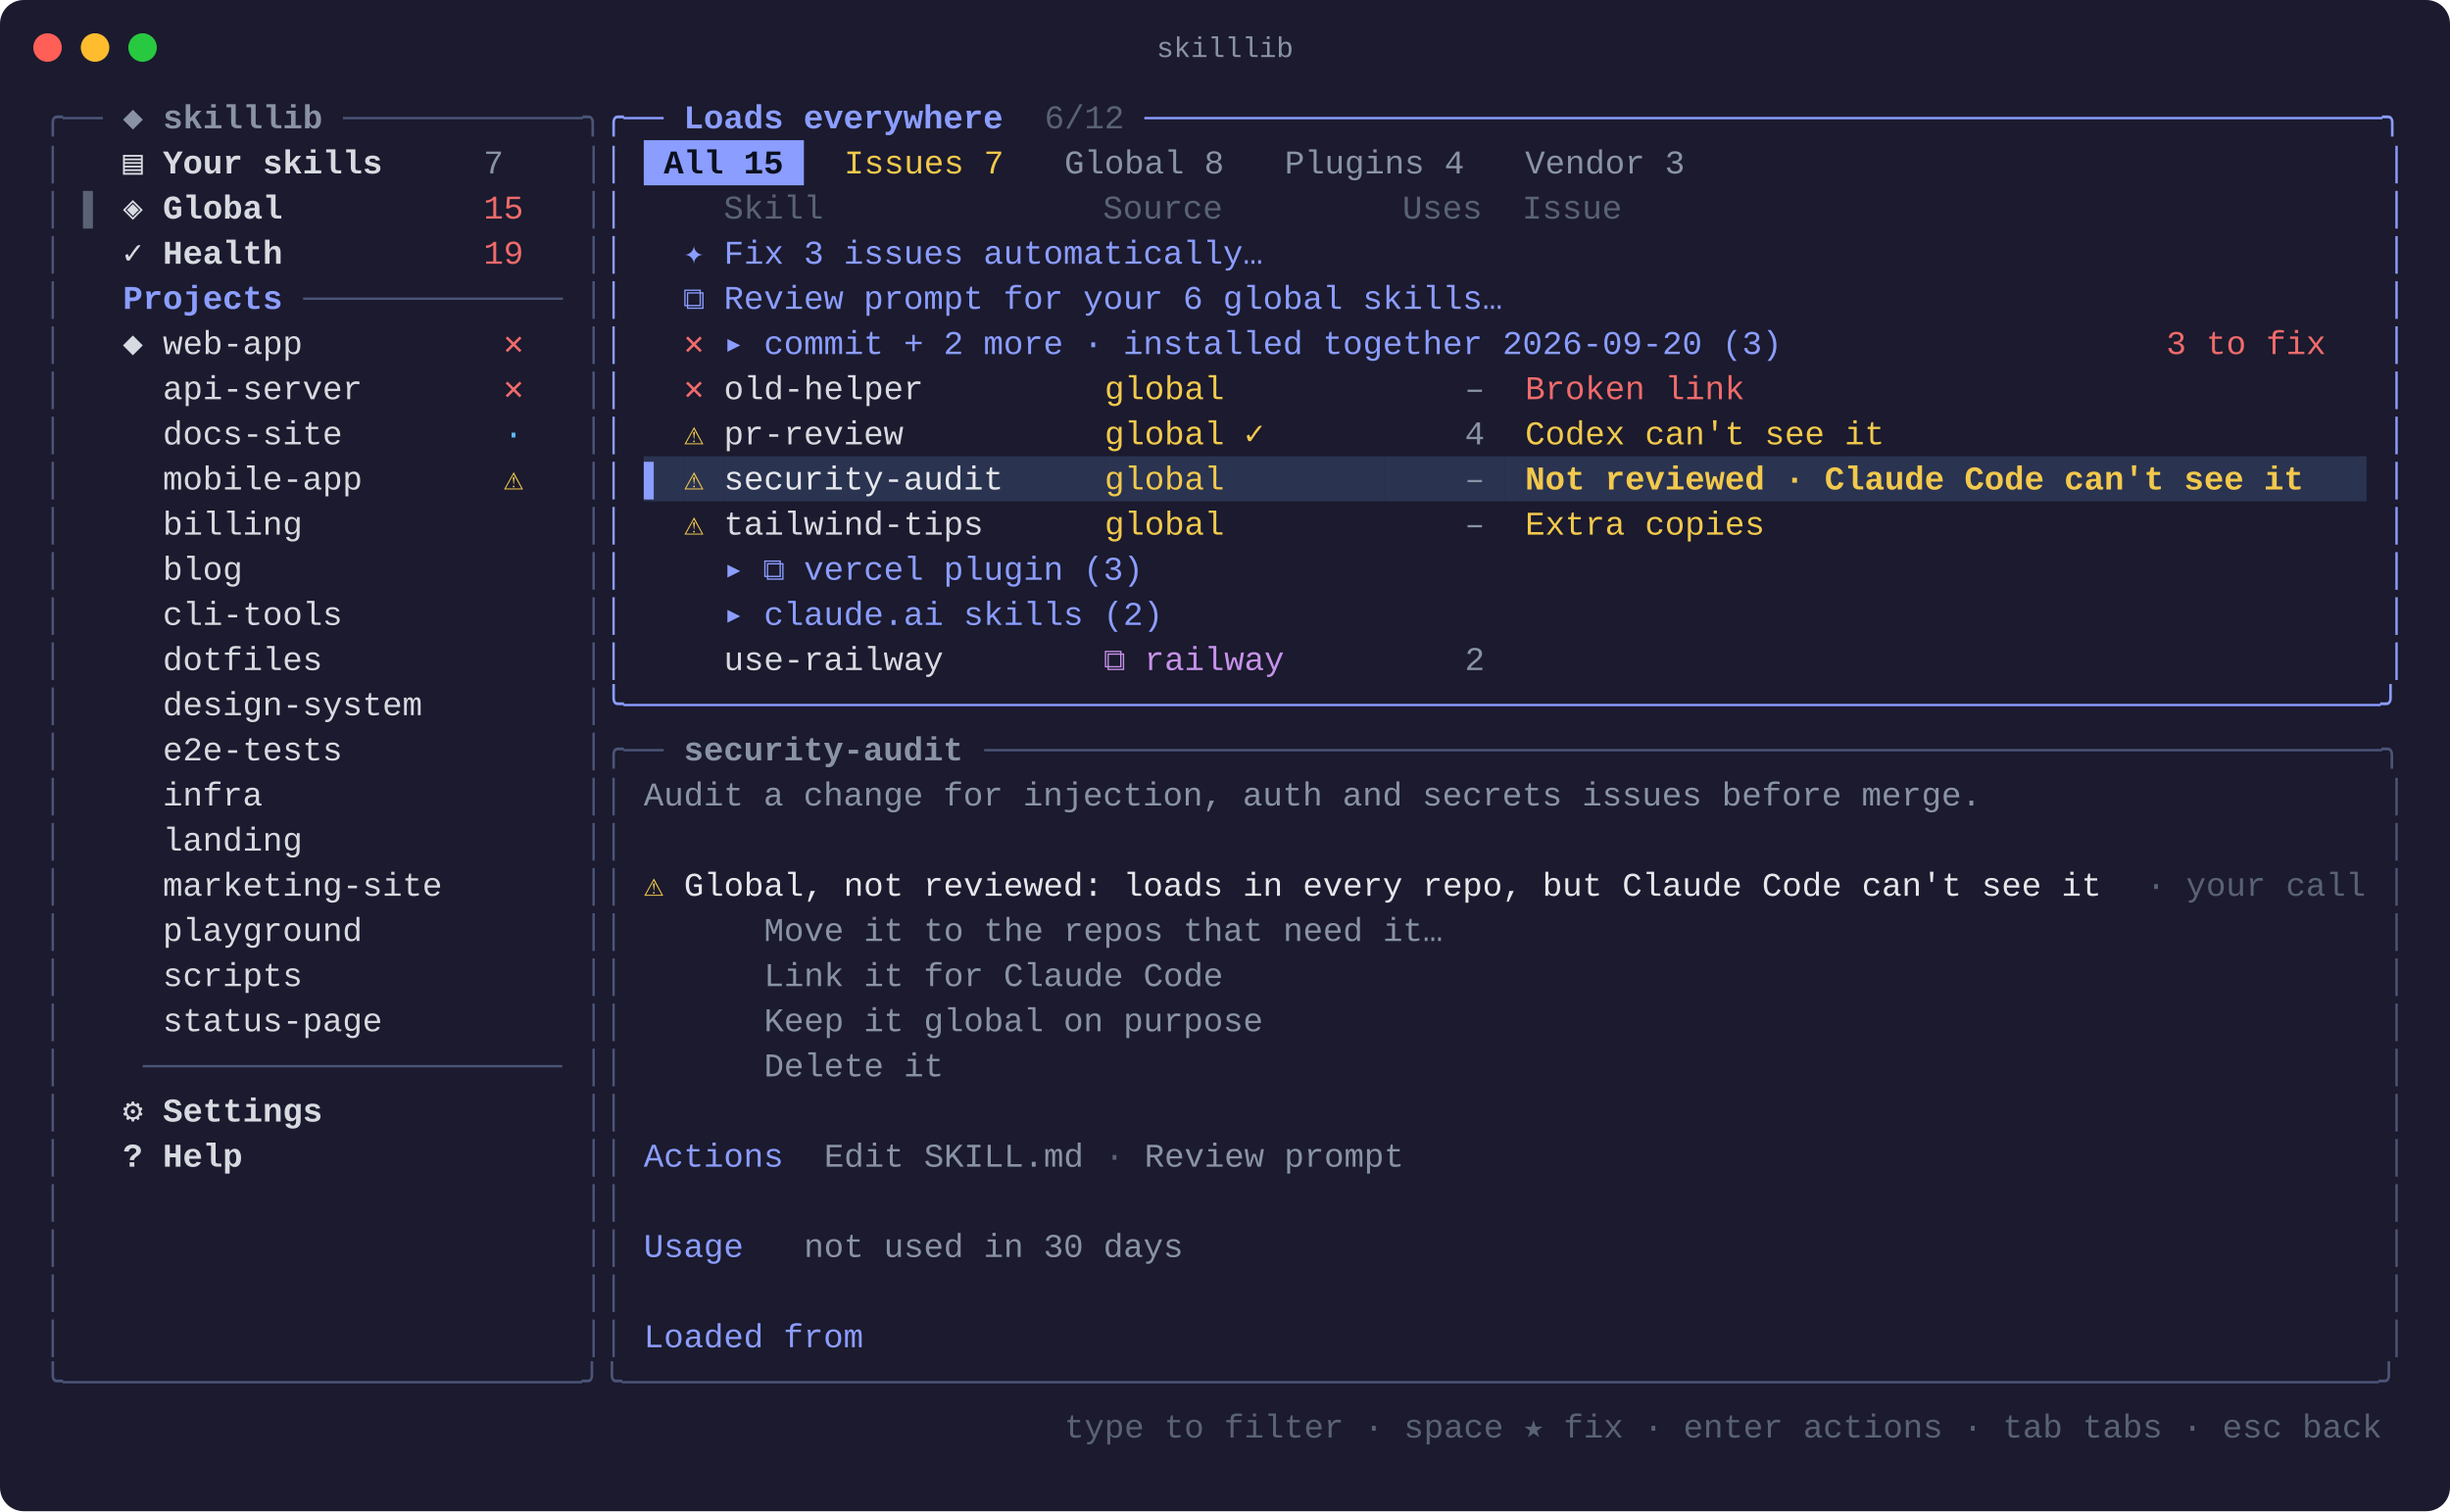
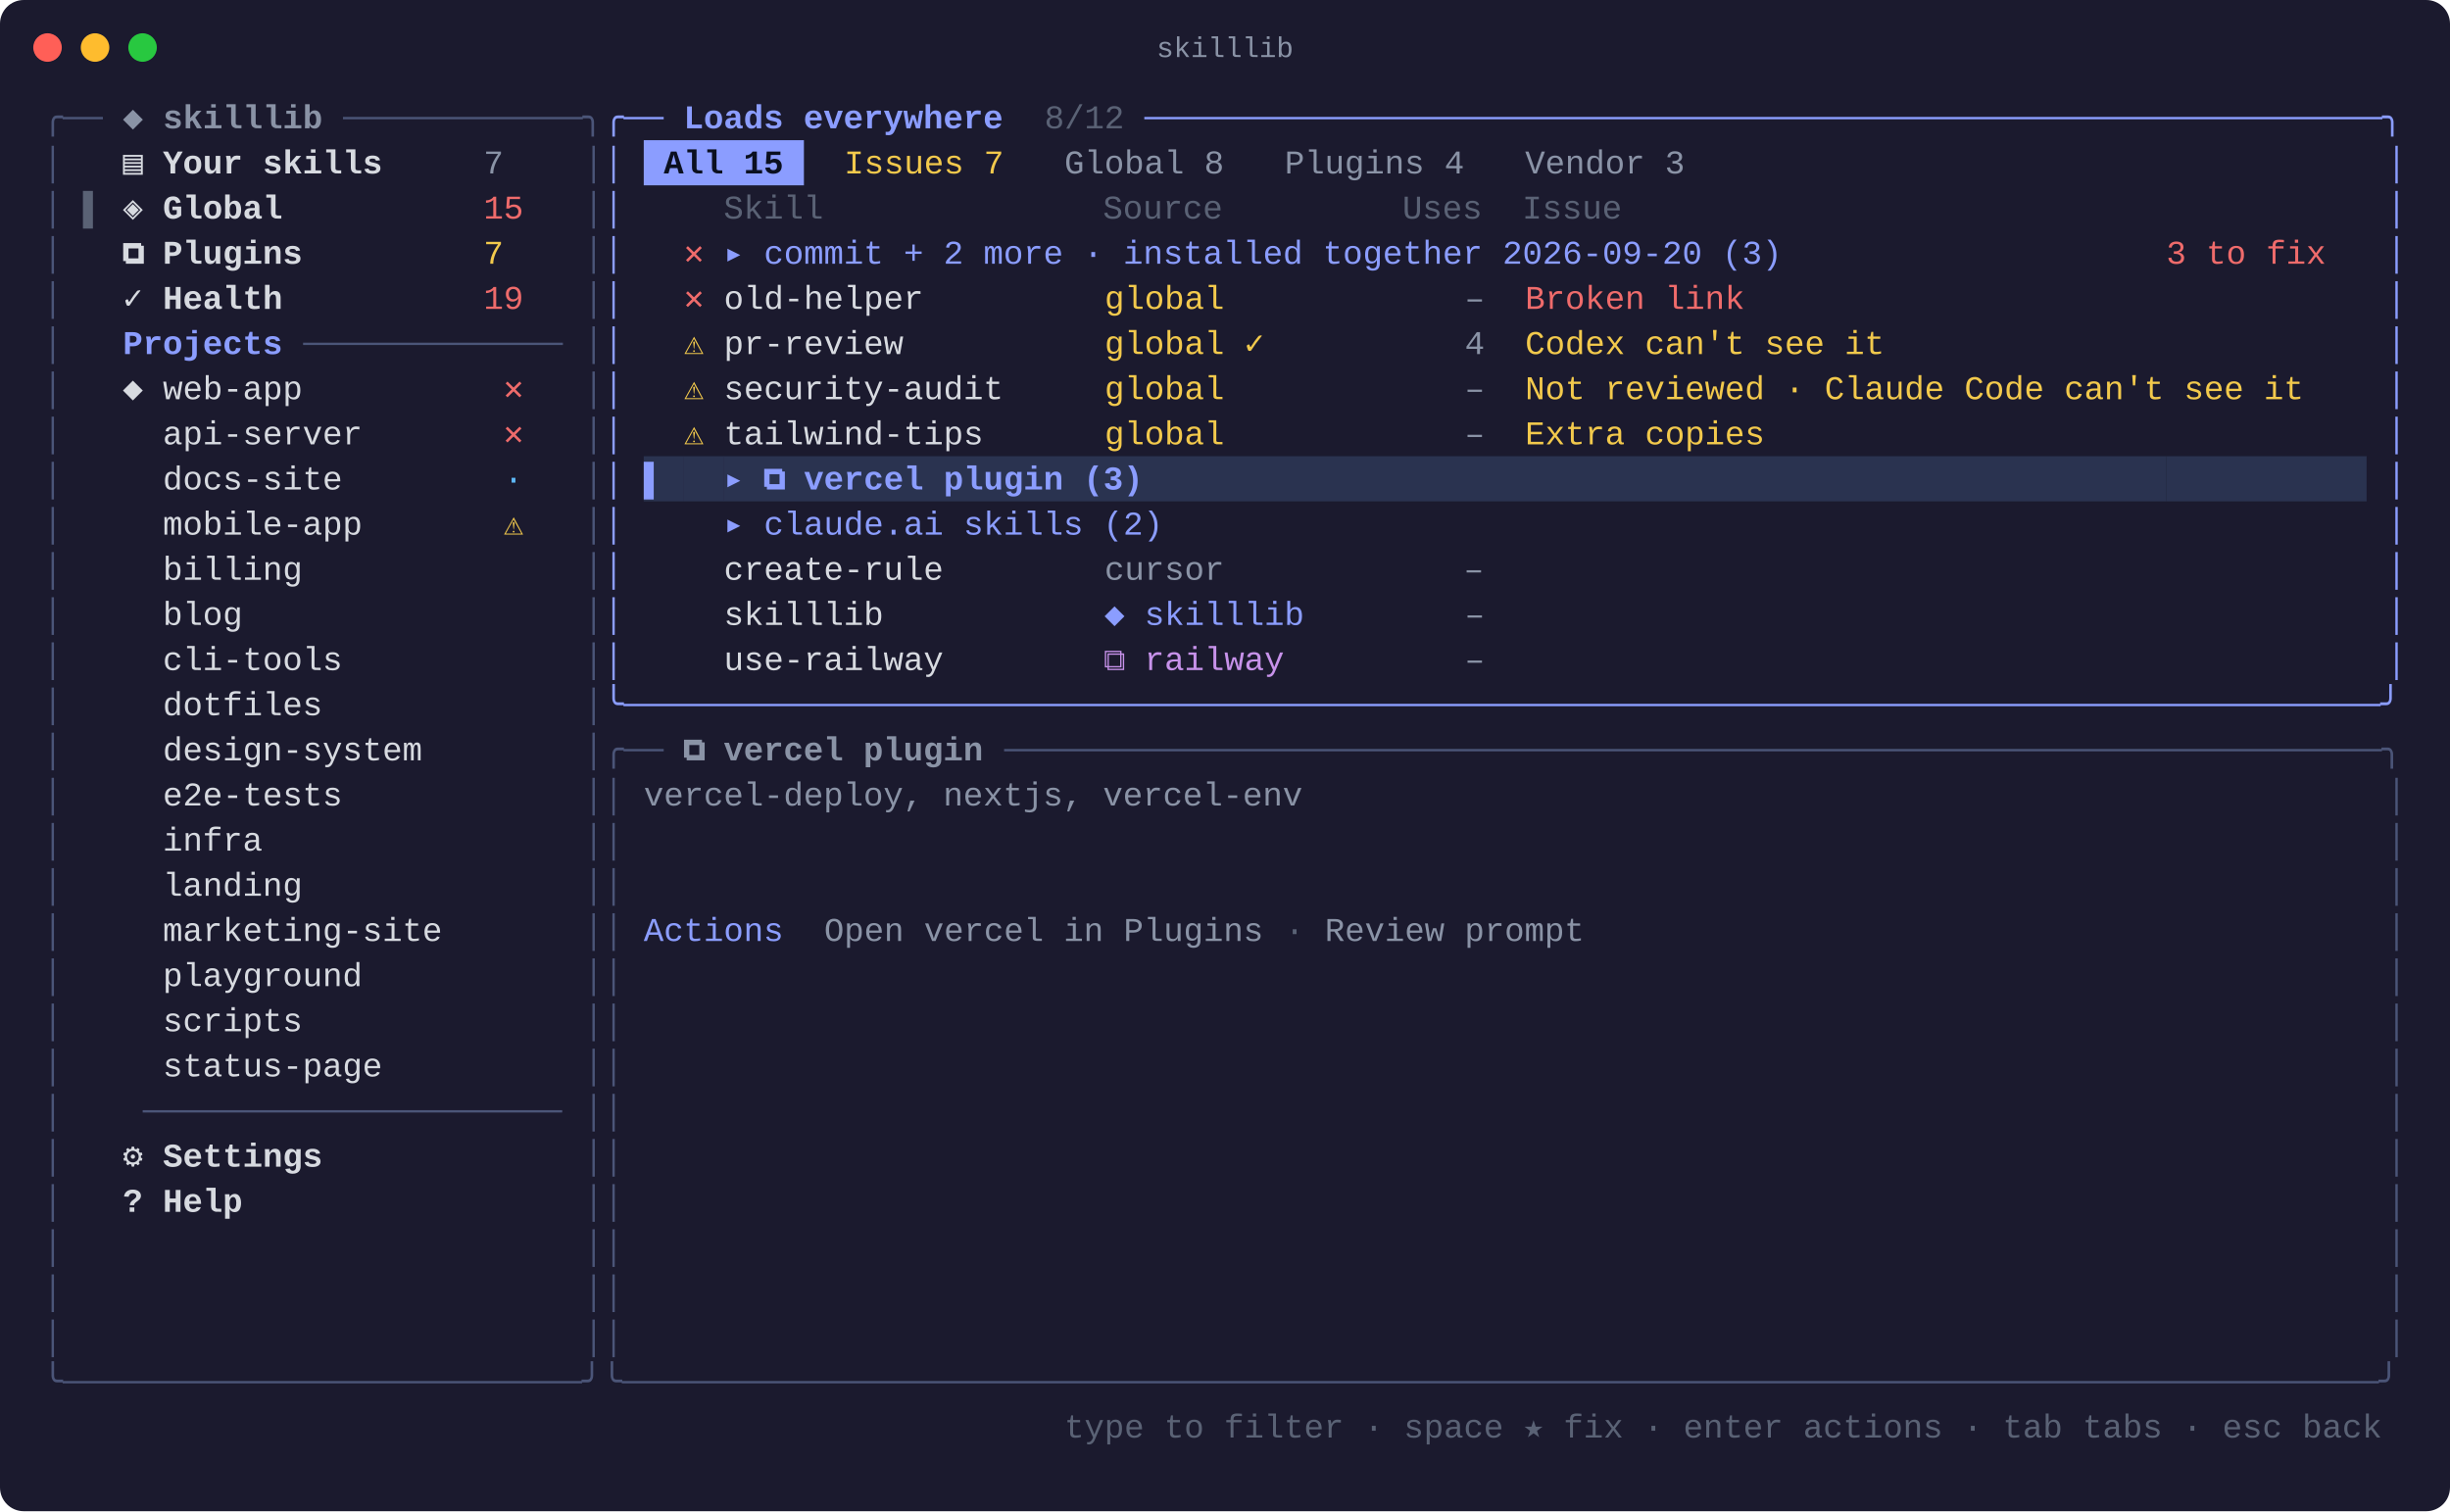
<svg xmlns="http://www.w3.org/2000/svg" width="1031" height="636" viewBox="0 0 1031 636" font-family="SFMono-Regular, Menlo, Consolas, 'Liberation Mono', monospace" font-size="14">
  <rect width="1031" height="636" rx="10" fill="#1b1a2e" />
  <circle cx="20" cy="20" r="6" fill="#ff5f57" />
  <circle cx="40" cy="20" r="6" fill="#febc2e" />
  <circle cx="60" cy="20" r="6" fill="#28c840" />
  <text x="515.5" y="24" fill="#8a93a6" font-size="12" text-anchor="middle">skilllib</text>
  <text x="18.0" y="54.0" fill="#4b5578" xml:space="preserve" textLength="25.3" lengthAdjust="spacingAndGlyphs">╭──</text>
  <text x="43.3" y="54.0" fill="#8a93a6" font-weight="bold" xml:space="preserve" textLength="101.2" lengthAdjust="spacingAndGlyphs"> ◆ skilllib </text>
  <text x="144.4" y="54.0" fill="#4b5578" xml:space="preserve" textLength="109.6" lengthAdjust="spacingAndGlyphs">────────────╮</text>
  <text x="254.0" y="54.0" fill="#8b9dff" xml:space="preserve" textLength="25.3" lengthAdjust="spacingAndGlyphs">╭──</text>
  <text x="279.3" y="54.0" fill="#8b9dff" font-weight="bold" xml:space="preserve" textLength="151.7" lengthAdjust="spacingAndGlyphs"> Loads everywhere </text>
-   <text x="431.1" y="54.0" fill="#5a6275" xml:space="preserve" textLength="50.6" lengthAdjust="spacingAndGlyphs"> 6/12 </text>
+   <text x="431.1" y="54.0" fill="#5a6275" xml:space="preserve" textLength="50.6" lengthAdjust="spacingAndGlyphs"> 8/12 </text>
  <text x="481.6" y="54.0" fill="#8b9dff" xml:space="preserve" textLength="531.1" lengthAdjust="spacingAndGlyphs">──────────────────────────────────────────────────────────────╮</text>
  <text x="18.0" y="73.0" fill="#4b5578" xml:space="preserve" textLength="8.4" lengthAdjust="spacingAndGlyphs">│</text>
  <text x="51.7" y="73.0" fill="#d7dae0" font-weight="bold" xml:space="preserve" textLength="151.7" lengthAdjust="spacingAndGlyphs">▤ Your skills     </text>
  <text x="203.5" y="73.0" fill="#8a93a6" xml:space="preserve" textLength="33.7" lengthAdjust="spacingAndGlyphs">7   </text>
  <text x="245.6" y="73.0" fill="#4b5578" xml:space="preserve" textLength="8.4" lengthAdjust="spacingAndGlyphs">│</text>
  <text x="254.0" y="73.0" fill="#8b9dff" xml:space="preserve" textLength="8.4" lengthAdjust="spacingAndGlyphs">│</text>
  <rect x="270.9" y="59.0" width="67.4" height="19" fill="#8b9dff" />
  <text x="270.9" y="73.0" fill="#0b1020" font-weight="bold" xml:space="preserve" textLength="67.4" lengthAdjust="spacingAndGlyphs"> All 15 </text>
  <text x="346.8" y="73.0" fill="#f2c94c" xml:space="preserve" textLength="84.3" lengthAdjust="spacingAndGlyphs"> Issues 7 </text>
  <text x="439.5" y="73.0" fill="#8a93a6" xml:space="preserve" textLength="84.3" lengthAdjust="spacingAndGlyphs"> Global 8 </text>
  <text x="532.2" y="73.0" fill="#8a93a6" xml:space="preserve" textLength="92.7" lengthAdjust="spacingAndGlyphs"> Plugins 4 </text>
  <text x="633.4" y="73.0" fill="#8a93a6" xml:space="preserve" textLength="84.3" lengthAdjust="spacingAndGlyphs"> Vendor 3 </text>
  <text x="1004.3" y="73.0" fill="#8b9dff" xml:space="preserve" textLength="8.4" lengthAdjust="spacingAndGlyphs">│</text>
  <text x="18.0" y="92.0" fill="#4b5578" xml:space="preserve" textLength="8.4" lengthAdjust="spacingAndGlyphs">│</text>
  <text x="34.9" y="92.0" fill="#5a6275" xml:space="preserve" textLength="16.9" lengthAdjust="spacingAndGlyphs">▌ </text>
  <text x="51.7" y="92.0" fill="#d7dae0" font-weight="bold" xml:space="preserve" textLength="151.7" lengthAdjust="spacingAndGlyphs">◈ Global          </text>
  <text x="203.5" y="92.0" fill="#ef6b6b" xml:space="preserve" textLength="33.7" lengthAdjust="spacingAndGlyphs">15  </text>
  <text x="245.6" y="92.0" fill="#4b5578" xml:space="preserve" textLength="8.4" lengthAdjust="spacingAndGlyphs">│</text>
  <text x="254.0" y="92.0" fill="#8b9dff" xml:space="preserve" textLength="8.4" lengthAdjust="spacingAndGlyphs">│</text>
  <text x="270.9" y="92.0" fill="#5a6275" xml:space="preserve" textLength="725.0" lengthAdjust="spacingAndGlyphs">    Skill              Source         Uses  Issue                                     </text>
  <text x="1004.3" y="92.0" fill="#8b9dff" xml:space="preserve" textLength="8.4" lengthAdjust="spacingAndGlyphs">│</text>
  <text x="18.0" y="111.0" fill="#4b5578" xml:space="preserve" textLength="8.4" lengthAdjust="spacingAndGlyphs">│</text>
-   <text x="51.7" y="111.0" fill="#d7dae0" font-weight="bold" xml:space="preserve" textLength="151.7" lengthAdjust="spacingAndGlyphs">✓ Health          </text>
-   <text x="203.5" y="111.0" fill="#ef6b6b" xml:space="preserve" textLength="33.7" lengthAdjust="spacingAndGlyphs">19  </text>
+   <text x="51.7" y="111.0" fill="#d7dae0" font-weight="bold" xml:space="preserve" textLength="151.7" lengthAdjust="spacingAndGlyphs">⧉ Plugins         </text>
+   <text x="203.5" y="111.0" fill="#f2c94c" xml:space="preserve" textLength="33.7" lengthAdjust="spacingAndGlyphs">7   </text>
  <text x="245.6" y="111.0" fill="#4b5578" xml:space="preserve" textLength="8.4" lengthAdjust="spacingAndGlyphs">│</text>
  <text x="254.0" y="111.0" fill="#8b9dff" xml:space="preserve" textLength="8.4" lengthAdjust="spacingAndGlyphs">│</text>
-   <text x="287.8" y="111.0" fill="#8b9dff" xml:space="preserve" textLength="708.1" lengthAdjust="spacingAndGlyphs">✦ Fix 3 issues automatically…                                                       </text>
+   <text x="287.8" y="111.0" fill="#ef6b6b" xml:space="preserve" textLength="16.9" lengthAdjust="spacingAndGlyphs">✕ </text>
+   <text x="304.6" y="111.0" fill="#8b9dff" xml:space="preserve" textLength="607.0" lengthAdjust="spacingAndGlyphs">▸ commit + 2 more · installed together 2026-09-20 (3)                   </text>
+   <text x="911.6" y="111.0" fill="#ef6b6b" xml:space="preserve" textLength="84.3" lengthAdjust="spacingAndGlyphs">3 to fix  </text>
  <text x="1004.3" y="111.0" fill="#8b9dff" xml:space="preserve" textLength="8.4" lengthAdjust="spacingAndGlyphs">│</text>
  <text x="18.0" y="130.0" fill="#4b5578" xml:space="preserve" textLength="8.4" lengthAdjust="spacingAndGlyphs">│</text>
-   <text x="34.9" y="130.0" fill="#8b9dff" font-weight="bold" xml:space="preserve" textLength="92.7" lengthAdjust="spacingAndGlyphs">  Projects </text>
-   <text x="127.6" y="130.0" fill="#4b5578" xml:space="preserve" textLength="109.6" lengthAdjust="spacingAndGlyphs">─────────────</text>
+   <text x="51.7" y="130.0" fill="#d7dae0" font-weight="bold" xml:space="preserve" textLength="151.7" lengthAdjust="spacingAndGlyphs">✓ Health          </text>
+   <text x="203.5" y="130.0" fill="#ef6b6b" xml:space="preserve" textLength="33.7" lengthAdjust="spacingAndGlyphs">19  </text>
  <text x="245.6" y="130.0" fill="#4b5578" xml:space="preserve" textLength="8.4" lengthAdjust="spacingAndGlyphs">│</text>
  <text x="254.0" y="130.0" fill="#8b9dff" xml:space="preserve" textLength="8.4" lengthAdjust="spacingAndGlyphs">│</text>
-   <text x="287.8" y="130.0" fill="#8b9dff" xml:space="preserve" textLength="708.1" lengthAdjust="spacingAndGlyphs">⧉ Review prompt for your 6 global skills…                                           </text>
+   <text x="287.8" y="130.0" fill="#ef6b6b" xml:space="preserve" textLength="16.9" lengthAdjust="spacingAndGlyphs">✕ </text>
+   <text x="304.6" y="130.0" fill="#d7dae0" xml:space="preserve" textLength="160.2" lengthAdjust="spacingAndGlyphs">old-helper         </text>
+   <text x="464.8" y="130.0" fill="#f2c94c" xml:space="preserve" textLength="118.0" lengthAdjust="spacingAndGlyphs">global        </text>
+   <text x="582.8" y="130.0" fill="#8a93a6" xml:space="preserve" textLength="50.6" lengthAdjust="spacingAndGlyphs">    – </text>
+   <text x="633.4" y="130.0" fill="#ef6b6b" xml:space="preserve" textLength="362.5" lengthAdjust="spacingAndGlyphs"> Broken link                               </text>
  <text x="1004.3" y="130.0" fill="#8b9dff" xml:space="preserve" textLength="8.4" lengthAdjust="spacingAndGlyphs">│</text>
  <text x="18.0" y="149.0" fill="#4b5578" xml:space="preserve" textLength="8.4" lengthAdjust="spacingAndGlyphs">│</text>
-   <text x="51.7" y="149.0" fill="#d7dae0" xml:space="preserve" textLength="160.2" lengthAdjust="spacingAndGlyphs">◆ web-app          </text>
-   <text x="211.9" y="149.0" fill="#ef6b6b" xml:space="preserve" textLength="25.3" lengthAdjust="spacingAndGlyphs">✕  </text>
+   <text x="34.9" y="149.0" fill="#8b9dff" font-weight="bold" xml:space="preserve" textLength="92.7" lengthAdjust="spacingAndGlyphs">  Projects </text>
+   <text x="127.6" y="149.0" fill="#4b5578" xml:space="preserve" textLength="109.6" lengthAdjust="spacingAndGlyphs">─────────────</text>
  <text x="245.6" y="149.0" fill="#4b5578" xml:space="preserve" textLength="8.4" lengthAdjust="spacingAndGlyphs">│</text>
  <text x="254.0" y="149.0" fill="#8b9dff" xml:space="preserve" textLength="8.4" lengthAdjust="spacingAndGlyphs">│</text>
-   <text x="287.8" y="149.0" fill="#ef6b6b" xml:space="preserve" textLength="16.9" lengthAdjust="spacingAndGlyphs">✕ </text>
-   <text x="304.6" y="149.0" fill="#8b9dff" xml:space="preserve" textLength="607.0" lengthAdjust="spacingAndGlyphs">▸ commit + 2 more · installed together 2026-09-20 (3)                   </text>
-   <text x="911.6" y="149.0" fill="#ef6b6b" xml:space="preserve" textLength="84.3" lengthAdjust="spacingAndGlyphs">3 to fix  </text>
+   <text x="287.8" y="149.0" fill="#f2c94c" xml:space="preserve" textLength="16.9" lengthAdjust="spacingAndGlyphs">⚠ </text>
+   <text x="304.6" y="149.0" fill="#d7dae0" xml:space="preserve" textLength="160.2" lengthAdjust="spacingAndGlyphs">pr-review          </text>
+   <text x="464.8" y="149.0" fill="#f2c94c" xml:space="preserve" textLength="118.0" lengthAdjust="spacingAndGlyphs">global ✓      </text>
+   <text x="582.8" y="149.0" fill="#8a93a6" xml:space="preserve" textLength="50.6" lengthAdjust="spacingAndGlyphs">    4 </text>
+   <text x="633.4" y="149.0" fill="#f2c94c" xml:space="preserve" textLength="362.5" lengthAdjust="spacingAndGlyphs"> Codex can't see it                        </text>
  <text x="1004.3" y="149.0" fill="#8b9dff" xml:space="preserve" textLength="8.4" lengthAdjust="spacingAndGlyphs">│</text>
  <text x="18.0" y="168.0" fill="#4b5578" xml:space="preserve" textLength="8.4" lengthAdjust="spacingAndGlyphs">│</text>
-   <text x="51.7" y="168.0" fill="#d7dae0" xml:space="preserve" textLength="160.2" lengthAdjust="spacingAndGlyphs">  api-server       </text>
+   <text x="51.7" y="168.0" fill="#d7dae0" xml:space="preserve" textLength="160.2" lengthAdjust="spacingAndGlyphs">◆ web-app          </text>
  <text x="211.9" y="168.0" fill="#ef6b6b" xml:space="preserve" textLength="25.3" lengthAdjust="spacingAndGlyphs">✕  </text>
  <text x="245.6" y="168.0" fill="#4b5578" xml:space="preserve" textLength="8.4" lengthAdjust="spacingAndGlyphs">│</text>
  <text x="254.0" y="168.0" fill="#8b9dff" xml:space="preserve" textLength="8.4" lengthAdjust="spacingAndGlyphs">│</text>
-   <text x="287.8" y="168.0" fill="#ef6b6b" xml:space="preserve" textLength="16.9" lengthAdjust="spacingAndGlyphs">✕ </text>
-   <text x="304.6" y="168.0" fill="#d7dae0" xml:space="preserve" textLength="160.2" lengthAdjust="spacingAndGlyphs">old-helper         </text>
+   <text x="287.8" y="168.0" fill="#f2c94c" xml:space="preserve" textLength="16.9" lengthAdjust="spacingAndGlyphs">⚠ </text>
+   <text x="304.6" y="168.0" fill="#d7dae0" xml:space="preserve" textLength="160.2" lengthAdjust="spacingAndGlyphs">security-audit     </text>
  <text x="464.8" y="168.0" fill="#f2c94c" xml:space="preserve" textLength="118.0" lengthAdjust="spacingAndGlyphs">global        </text>
  <text x="582.8" y="168.0" fill="#8a93a6" xml:space="preserve" textLength="50.6" lengthAdjust="spacingAndGlyphs">    – </text>
-   <text x="633.4" y="168.0" fill="#ef6b6b" xml:space="preserve" textLength="362.5" lengthAdjust="spacingAndGlyphs"> Broken link                               </text>
+   <text x="633.4" y="168.0" fill="#f2c94c" xml:space="preserve" textLength="362.5" lengthAdjust="spacingAndGlyphs"> Not reviewed · Claude Code can't see it   </text>
  <text x="1004.3" y="168.0" fill="#8b9dff" xml:space="preserve" textLength="8.4" lengthAdjust="spacingAndGlyphs">│</text>
  <text x="18.0" y="187.0" fill="#4b5578" xml:space="preserve" textLength="8.4" lengthAdjust="spacingAndGlyphs">│</text>
-   <text x="51.7" y="187.0" fill="#d7dae0" xml:space="preserve" textLength="160.2" lengthAdjust="spacingAndGlyphs">  docs-site        </text>
-   <text x="211.9" y="187.0" fill="#5eb8f7" xml:space="preserve" textLength="25.3" lengthAdjust="spacingAndGlyphs">·  </text>
+   <text x="51.7" y="187.0" fill="#d7dae0" xml:space="preserve" textLength="160.2" lengthAdjust="spacingAndGlyphs">  api-server       </text>
+   <text x="211.9" y="187.0" fill="#ef6b6b" xml:space="preserve" textLength="25.3" lengthAdjust="spacingAndGlyphs">✕  </text>
  <text x="245.6" y="187.0" fill="#4b5578" xml:space="preserve" textLength="8.4" lengthAdjust="spacingAndGlyphs">│</text>
  <text x="254.0" y="187.0" fill="#8b9dff" xml:space="preserve" textLength="8.4" lengthAdjust="spacingAndGlyphs">│</text>
  <text x="287.8" y="187.0" fill="#f2c94c" xml:space="preserve" textLength="16.9" lengthAdjust="spacingAndGlyphs">⚠ </text>
-   <text x="304.6" y="187.0" fill="#d7dae0" xml:space="preserve" textLength="160.2" lengthAdjust="spacingAndGlyphs">pr-review          </text>
-   <text x="464.8" y="187.0" fill="#f2c94c" xml:space="preserve" textLength="118.0" lengthAdjust="spacingAndGlyphs">global ✓      </text>
-   <text x="582.8" y="187.0" fill="#8a93a6" xml:space="preserve" textLength="50.6" lengthAdjust="spacingAndGlyphs">    4 </text>
-   <text x="633.4" y="187.0" fill="#f2c94c" xml:space="preserve" textLength="362.5" lengthAdjust="spacingAndGlyphs"> Codex can't see it                        </text>
+   <text x="304.6" y="187.0" fill="#d7dae0" xml:space="preserve" textLength="160.2" lengthAdjust="spacingAndGlyphs">tailwind-tips      </text>
+   <text x="464.8" y="187.0" fill="#f2c94c" xml:space="preserve" textLength="118.0" lengthAdjust="spacingAndGlyphs">global        </text>
+   <text x="582.8" y="187.0" fill="#8a93a6" xml:space="preserve" textLength="50.6" lengthAdjust="spacingAndGlyphs">    – </text>
+   <text x="633.4" y="187.0" fill="#f2c94c" xml:space="preserve" textLength="362.5" lengthAdjust="spacingAndGlyphs"> Extra copies                              </text>
  <text x="1004.3" y="187.0" fill="#8b9dff" xml:space="preserve" textLength="8.4" lengthAdjust="spacingAndGlyphs">│</text>
  <text x="18.0" y="206.0" fill="#4b5578" xml:space="preserve" textLength="8.4" lengthAdjust="spacingAndGlyphs">│</text>
-   <text x="51.7" y="206.0" fill="#d7dae0" xml:space="preserve" textLength="160.2" lengthAdjust="spacingAndGlyphs">  mobile-app       </text>
-   <text x="211.9" y="206.0" fill="#f2c94c" xml:space="preserve" textLength="25.3" lengthAdjust="spacingAndGlyphs">⚠  </text>
+   <text x="51.7" y="206.0" fill="#d7dae0" xml:space="preserve" textLength="160.2" lengthAdjust="spacingAndGlyphs">  docs-site        </text>
+   <text x="211.9" y="206.0" fill="#5eb8f7" xml:space="preserve" textLength="25.3" lengthAdjust="spacingAndGlyphs">·  </text>
  <text x="245.6" y="206.0" fill="#4b5578" xml:space="preserve" textLength="8.4" lengthAdjust="spacingAndGlyphs">│</text>
  <text x="254.0" y="206.0" fill="#8b9dff" xml:space="preserve" textLength="8.4" lengthAdjust="spacingAndGlyphs">│</text>
  <rect x="270.9" y="192.0" width="16.9" height="19" fill="#2a3350" />
  <text x="270.9" y="206.0" fill="#8b9dff" xml:space="preserve" textLength="16.9" lengthAdjust="spacingAndGlyphs">▌ </text>
  <rect x="287.8" y="192.0" width="16.9" height="19" fill="#2a3350" />
-   <text x="287.8" y="206.0" fill="#f2c94c" xml:space="preserve" textLength="16.9" lengthAdjust="spacingAndGlyphs">⚠ </text>
-   <rect x="304.6" y="192.0" width="160.2" height="19" fill="#2a3350" />
-   <text x="304.6" y="206.0" fill="#e5e7eb" xml:space="preserve" textLength="160.2" lengthAdjust="spacingAndGlyphs">security-audit     </text>
-   <rect x="464.8" y="192.0" width="118.0" height="19" fill="#2a3350" />
-   <text x="464.8" y="206.0" fill="#f2c94c" xml:space="preserve" textLength="118.0" lengthAdjust="spacingAndGlyphs">global        </text>
-   <rect x="582.8" y="192.0" width="50.6" height="19" fill="#2a3350" />
-   <text x="582.8" y="206.0" fill="#8a93a6" xml:space="preserve" textLength="50.6" lengthAdjust="spacingAndGlyphs">    – </text>
-   <rect x="633.4" y="192.0" width="362.5" height="19" fill="#2a3350" />
-   <text x="633.4" y="206.0" fill="#f2c94c" font-weight="bold" xml:space="preserve" textLength="362.5" lengthAdjust="spacingAndGlyphs"> Not reviewed · Claude Code can't see it   </text>
+   <rect x="304.6" y="192.0" width="607.0" height="19" fill="#2a3350" />
+   <text x="304.6" y="206.0" fill="#8b9dff" font-weight="bold" xml:space="preserve" textLength="607.0" lengthAdjust="spacingAndGlyphs">▸ ⧉ vercel plugin (3)                                                   </text>
+   <rect x="911.6" y="192.0" width="84.3" height="19" fill="#2a3350" />
  <text x="1004.3" y="206.0" fill="#8b9dff" xml:space="preserve" textLength="8.4" lengthAdjust="spacingAndGlyphs">│</text>
  <text x="18.0" y="225.0" fill="#4b5578" xml:space="preserve" textLength="8.4" lengthAdjust="spacingAndGlyphs">│</text>
-   <text x="51.7" y="225.0" fill="#d7dae0" xml:space="preserve" textLength="193.9" lengthAdjust="spacingAndGlyphs">  billing              </text>
+   <text x="51.7" y="225.0" fill="#d7dae0" xml:space="preserve" textLength="160.2" lengthAdjust="spacingAndGlyphs">  mobile-app       </text>
+   <text x="211.9" y="225.0" fill="#f2c94c" xml:space="preserve" textLength="25.3" lengthAdjust="spacingAndGlyphs">⚠  </text>
  <text x="245.6" y="225.0" fill="#4b5578" xml:space="preserve" textLength="8.4" lengthAdjust="spacingAndGlyphs">│</text>
  <text x="254.0" y="225.0" fill="#8b9dff" xml:space="preserve" textLength="8.4" lengthAdjust="spacingAndGlyphs">│</text>
-   <text x="287.8" y="225.0" fill="#f2c94c" xml:space="preserve" textLength="16.9" lengthAdjust="spacingAndGlyphs">⚠ </text>
-   <text x="304.6" y="225.0" fill="#d7dae0" xml:space="preserve" textLength="160.2" lengthAdjust="spacingAndGlyphs">tailwind-tips      </text>
-   <text x="464.8" y="225.0" fill="#f2c94c" xml:space="preserve" textLength="118.0" lengthAdjust="spacingAndGlyphs">global        </text>
-   <text x="582.8" y="225.0" fill="#8a93a6" xml:space="preserve" textLength="50.6" lengthAdjust="spacingAndGlyphs">    – </text>
-   <text x="633.4" y="225.0" fill="#f2c94c" xml:space="preserve" textLength="362.5" lengthAdjust="spacingAndGlyphs"> Extra copies                              </text>
+   <text x="304.6" y="225.0" fill="#8b9dff" xml:space="preserve" textLength="607.0" lengthAdjust="spacingAndGlyphs">▸ claude.ai skills (2)                                                  </text>
  <text x="1004.3" y="225.0" fill="#8b9dff" xml:space="preserve" textLength="8.4" lengthAdjust="spacingAndGlyphs">│</text>
  <text x="18.0" y="244.0" fill="#4b5578" xml:space="preserve" textLength="8.4" lengthAdjust="spacingAndGlyphs">│</text>
-   <text x="51.7" y="244.0" fill="#d7dae0" xml:space="preserve" textLength="193.9" lengthAdjust="spacingAndGlyphs">  blog                 </text>
+   <text x="51.7" y="244.0" fill="#d7dae0" xml:space="preserve" textLength="193.9" lengthAdjust="spacingAndGlyphs">  billing              </text>
  <text x="245.6" y="244.0" fill="#4b5578" xml:space="preserve" textLength="8.4" lengthAdjust="spacingAndGlyphs">│</text>
  <text x="254.0" y="244.0" fill="#8b9dff" xml:space="preserve" textLength="8.4" lengthAdjust="spacingAndGlyphs">│</text>
-   <text x="304.6" y="244.0" fill="#8b9dff" xml:space="preserve" textLength="607.0" lengthAdjust="spacingAndGlyphs">▸ ⧉ vercel plugin (3)                                                   </text>
+   <text x="287.8" y="244.0" fill="#d7dae0" xml:space="preserve" textLength="177.0" lengthAdjust="spacingAndGlyphs">  create-rule        </text>
+   <text x="464.8" y="244.0" fill="#8a93a6" xml:space="preserve" textLength="168.6" lengthAdjust="spacingAndGlyphs">cursor            – </text>
  <text x="1004.3" y="244.0" fill="#8b9dff" xml:space="preserve" textLength="8.4" lengthAdjust="spacingAndGlyphs">│</text>
  <text x="18.0" y="263.0" fill="#4b5578" xml:space="preserve" textLength="8.4" lengthAdjust="spacingAndGlyphs">│</text>
-   <text x="51.7" y="263.0" fill="#d7dae0" xml:space="preserve" textLength="193.9" lengthAdjust="spacingAndGlyphs">  cli-tools            </text>
+   <text x="51.7" y="263.0" fill="#d7dae0" xml:space="preserve" textLength="193.9" lengthAdjust="spacingAndGlyphs">  blog                 </text>
  <text x="245.6" y="263.0" fill="#4b5578" xml:space="preserve" textLength="8.4" lengthAdjust="spacingAndGlyphs">│</text>
  <text x="254.0" y="263.0" fill="#8b9dff" xml:space="preserve" textLength="8.4" lengthAdjust="spacingAndGlyphs">│</text>
-   <text x="304.6" y="263.0" fill="#8b9dff" xml:space="preserve" textLength="607.0" lengthAdjust="spacingAndGlyphs">▸ claude.ai skills (2)                                                  </text>
+   <text x="287.8" y="263.0" fill="#d7dae0" xml:space="preserve" textLength="177.0" lengthAdjust="spacingAndGlyphs">  skilllib           </text>
+   <text x="464.8" y="263.0" fill="#8b9dff" xml:space="preserve" textLength="118.0" lengthAdjust="spacingAndGlyphs">◆ skilllib    </text>
+   <text x="582.8" y="263.0" fill="#8a93a6" xml:space="preserve" textLength="50.6" lengthAdjust="spacingAndGlyphs">    – </text>
  <text x="1004.3" y="263.0" fill="#8b9dff" xml:space="preserve" textLength="8.4" lengthAdjust="spacingAndGlyphs">│</text>
  <text x="18.0" y="282.0" fill="#4b5578" xml:space="preserve" textLength="8.4" lengthAdjust="spacingAndGlyphs">│</text>
-   <text x="51.7" y="282.0" fill="#d7dae0" xml:space="preserve" textLength="193.9" lengthAdjust="spacingAndGlyphs">  dotfiles             </text>
+   <text x="51.7" y="282.0" fill="#d7dae0" xml:space="preserve" textLength="193.9" lengthAdjust="spacingAndGlyphs">  cli-tools            </text>
  <text x="245.6" y="282.0" fill="#4b5578" xml:space="preserve" textLength="8.4" lengthAdjust="spacingAndGlyphs">│</text>
  <text x="254.0" y="282.0" fill="#8b9dff" xml:space="preserve" textLength="8.4" lengthAdjust="spacingAndGlyphs">│</text>
  <text x="287.8" y="282.0" fill="#d7dae0" xml:space="preserve" textLength="177.0" lengthAdjust="spacingAndGlyphs">  use-railway        </text>
  <text x="464.8" y="282.0" fill="#c792ea" xml:space="preserve" textLength="118.0" lengthAdjust="spacingAndGlyphs">⧉ railway     </text>
-   <text x="582.8" y="282.0" fill="#8a93a6" xml:space="preserve" textLength="50.6" lengthAdjust="spacingAndGlyphs">    2 </text>
+   <text x="582.8" y="282.0" fill="#8a93a6" xml:space="preserve" textLength="50.6" lengthAdjust="spacingAndGlyphs">    – </text>
  <text x="1004.3" y="282.0" fill="#8b9dff" xml:space="preserve" textLength="8.4" lengthAdjust="spacingAndGlyphs">│</text>
  <text x="18.0" y="301.0" fill="#4b5578" xml:space="preserve" textLength="8.4" lengthAdjust="spacingAndGlyphs">│</text>
-   <text x="51.7" y="301.0" fill="#d7dae0" xml:space="preserve" textLength="193.9" lengthAdjust="spacingAndGlyphs">  design-system        </text>
+   <text x="51.7" y="301.0" fill="#d7dae0" xml:space="preserve" textLength="193.9" lengthAdjust="spacingAndGlyphs">  dotfiles             </text>
  <text x="245.6" y="301.0" fill="#4b5578" xml:space="preserve" textLength="8.4" lengthAdjust="spacingAndGlyphs">│</text>
  <text x="254.0" y="301.0" fill="#8b9dff" xml:space="preserve" textLength="758.7" lengthAdjust="spacingAndGlyphs">╰────────────────────────────────────────────────────────────────────────────────────────╯</text>
  <text x="18.0" y="320.0" fill="#4b5578" xml:space="preserve" textLength="8.4" lengthAdjust="spacingAndGlyphs">│</text>
-   <text x="51.7" y="320.0" fill="#d7dae0" xml:space="preserve" textLength="193.9" lengthAdjust="spacingAndGlyphs">  e2e-tests            </text>
+   <text x="51.7" y="320.0" fill="#d7dae0" xml:space="preserve" textLength="193.9" lengthAdjust="spacingAndGlyphs">  design-system        </text>
  <text x="245.6" y="320.0" fill="#4b5578" xml:space="preserve" textLength="33.7" lengthAdjust="spacingAndGlyphs">│╭──</text>
-   <text x="279.3" y="320.0" fill="#8a93a6" font-weight="bold" xml:space="preserve" textLength="134.9" lengthAdjust="spacingAndGlyphs"> security-audit </text>
-   <text x="414.2" y="320.0" fill="#4b5578" xml:space="preserve" textLength="598.5" lengthAdjust="spacingAndGlyphs">──────────────────────────────────────────────────────────────────────╮</text>
+   <text x="279.3" y="320.0" fill="#8a93a6" font-weight="bold" xml:space="preserve" textLength="143.3" lengthAdjust="spacingAndGlyphs"> ⧉ vercel plugin </text>
+   <text x="422.6" y="320.0" fill="#4b5578" xml:space="preserve" textLength="590.1" lengthAdjust="spacingAndGlyphs">─────────────────────────────────────────────────────────────────────╮</text>
  <text x="18.0" y="339.0" fill="#4b5578" xml:space="preserve" textLength="8.4" lengthAdjust="spacingAndGlyphs">│</text>
-   <text x="51.7" y="339.0" fill="#d7dae0" xml:space="preserve" textLength="193.9" lengthAdjust="spacingAndGlyphs">  infra                </text>
+   <text x="51.7" y="339.0" fill="#d7dae0" xml:space="preserve" textLength="193.9" lengthAdjust="spacingAndGlyphs">  e2e-tests            </text>
  <text x="245.6" y="339.0" fill="#4b5578" xml:space="preserve" textLength="16.9" lengthAdjust="spacingAndGlyphs">││</text>
-   <text x="270.9" y="339.0" fill="#8a93a6" xml:space="preserve" textLength="564.8" lengthAdjust="spacingAndGlyphs">Audit a change for injection, auth and secrets issues before merge.</text>
+   <text x="270.9" y="339.0" fill="#8a93a6" xml:space="preserve" textLength="278.2" lengthAdjust="spacingAndGlyphs">vercel-deploy, nextjs, vercel-env</text>
  <text x="1004.3" y="339.0" fill="#4b5578" xml:space="preserve" textLength="8.4" lengthAdjust="spacingAndGlyphs">│</text>
  <text x="18.0" y="358.0" fill="#4b5578" xml:space="preserve" textLength="8.4" lengthAdjust="spacingAndGlyphs">│</text>
-   <text x="51.7" y="358.0" fill="#d7dae0" xml:space="preserve" textLength="193.9" lengthAdjust="spacingAndGlyphs">  landing              </text>
+   <text x="51.7" y="358.0" fill="#d7dae0" xml:space="preserve" textLength="193.9" lengthAdjust="spacingAndGlyphs">  infra                </text>
  <text x="245.6" y="358.0" fill="#4b5578" xml:space="preserve" textLength="16.9" lengthAdjust="spacingAndGlyphs">││</text>
  <text x="1004.3" y="358.0" fill="#4b5578" xml:space="preserve" textLength="8.4" lengthAdjust="spacingAndGlyphs">│</text>
  <text x="18.0" y="377.0" fill="#4b5578" xml:space="preserve" textLength="8.4" lengthAdjust="spacingAndGlyphs">│</text>
-   <text x="51.7" y="377.0" fill="#d7dae0" xml:space="preserve" textLength="193.9" lengthAdjust="spacingAndGlyphs">  marketing-site       </text>
+   <text x="51.7" y="377.0" fill="#d7dae0" xml:space="preserve" textLength="193.9" lengthAdjust="spacingAndGlyphs">  landing              </text>
  <text x="245.6" y="377.0" fill="#4b5578" xml:space="preserve" textLength="16.9" lengthAdjust="spacingAndGlyphs">││</text>
-   <text x="270.9" y="377.0" fill="#f2c94c" xml:space="preserve" textLength="16.9" lengthAdjust="spacingAndGlyphs">⚠ </text>
-   <text x="287.8" y="377.0" fill="#e5e7eb" xml:space="preserve" textLength="598.5" lengthAdjust="spacingAndGlyphs">Global, not reviewed: loads in every repo, but Claude Code can't see it</text>
-   <text x="886.3" y="377.0" fill="#5a6275" xml:space="preserve" textLength="109.6" lengthAdjust="spacingAndGlyphs">  · your call</text>
  <text x="1004.3" y="377.0" fill="#4b5578" xml:space="preserve" textLength="8.4" lengthAdjust="spacingAndGlyphs">│</text>
  <text x="18.0" y="396.0" fill="#4b5578" xml:space="preserve" textLength="8.4" lengthAdjust="spacingAndGlyphs">│</text>
-   <text x="51.7" y="396.0" fill="#d7dae0" xml:space="preserve" textLength="193.9" lengthAdjust="spacingAndGlyphs">  playground           </text>
+   <text x="51.7" y="396.0" fill="#d7dae0" xml:space="preserve" textLength="193.9" lengthAdjust="spacingAndGlyphs">  marketing-site       </text>
  <text x="245.6" y="396.0" fill="#4b5578" xml:space="preserve" textLength="16.9" lengthAdjust="spacingAndGlyphs">││</text>
-   <text x="321.5" y="396.0" fill="#8a93a6" xml:space="preserve" textLength="286.6" lengthAdjust="spacingAndGlyphs">Move it to the repos that need it…</text>
+   <text x="270.9" y="396.0" fill="#8b9dff" xml:space="preserve" textLength="75.9" lengthAdjust="spacingAndGlyphs">Actions  </text>
+   <text x="346.8" y="396.0" fill="#8a93a6" xml:space="preserve" textLength="185.5" lengthAdjust="spacingAndGlyphs">Open vercel in Plugins</text>
+   <text x="532.2" y="396.0" fill="#5a6275" xml:space="preserve" textLength="25.3" lengthAdjust="spacingAndGlyphs"> · </text>
+   <text x="557.5" y="396.0" fill="#8a93a6" xml:space="preserve" textLength="109.6" lengthAdjust="spacingAndGlyphs">Review prompt</text>
  <text x="1004.3" y="396.0" fill="#4b5578" xml:space="preserve" textLength="8.4" lengthAdjust="spacingAndGlyphs">│</text>
  <text x="18.0" y="415.0" fill="#4b5578" xml:space="preserve" textLength="8.4" lengthAdjust="spacingAndGlyphs">│</text>
-   <text x="51.7" y="415.0" fill="#d7dae0" xml:space="preserve" textLength="193.9" lengthAdjust="spacingAndGlyphs">  scripts              </text>
+   <text x="51.7" y="415.0" fill="#d7dae0" xml:space="preserve" textLength="193.9" lengthAdjust="spacingAndGlyphs">  playground           </text>
  <text x="245.6" y="415.0" fill="#4b5578" xml:space="preserve" textLength="16.9" lengthAdjust="spacingAndGlyphs">││</text>
-   <text x="321.5" y="415.0" fill="#8a93a6" xml:space="preserve" textLength="193.9" lengthAdjust="spacingAndGlyphs">Link it for Claude Code</text>
  <text x="1004.3" y="415.0" fill="#4b5578" xml:space="preserve" textLength="8.4" lengthAdjust="spacingAndGlyphs">│</text>
  <text x="18.0" y="434.0" fill="#4b5578" xml:space="preserve" textLength="8.4" lengthAdjust="spacingAndGlyphs">│</text>
-   <text x="51.7" y="434.0" fill="#d7dae0" xml:space="preserve" textLength="193.9" lengthAdjust="spacingAndGlyphs">  status-page          </text>
+   <text x="51.7" y="434.0" fill="#d7dae0" xml:space="preserve" textLength="193.9" lengthAdjust="spacingAndGlyphs">  scripts              </text>
  <text x="245.6" y="434.0" fill="#4b5578" xml:space="preserve" textLength="16.9" lengthAdjust="spacingAndGlyphs">││</text>
-   <text x="321.5" y="434.0" fill="#8a93a6" xml:space="preserve" textLength="210.8" lengthAdjust="spacingAndGlyphs">Keep it global on purpose</text>
  <text x="1004.3" y="434.0" fill="#4b5578" xml:space="preserve" textLength="8.4" lengthAdjust="spacingAndGlyphs">│</text>
  <text x="18.0" y="453.0" fill="#4b5578" xml:space="preserve" textLength="8.4" lengthAdjust="spacingAndGlyphs">│</text>
-   <text x="60.1" y="453.0" fill="#4b5578" xml:space="preserve" textLength="177.0" lengthAdjust="spacingAndGlyphs">─────────────────────</text>
+   <text x="51.7" y="453.0" fill="#d7dae0" xml:space="preserve" textLength="193.9" lengthAdjust="spacingAndGlyphs">  status-page          </text>
  <text x="245.6" y="453.0" fill="#4b5578" xml:space="preserve" textLength="16.9" lengthAdjust="spacingAndGlyphs">││</text>
-   <text x="321.5" y="453.0" fill="#8a93a6" xml:space="preserve" textLength="75.9" lengthAdjust="spacingAndGlyphs">Delete it</text>
  <text x="1004.3" y="453.0" fill="#4b5578" xml:space="preserve" textLength="8.4" lengthAdjust="spacingAndGlyphs">│</text>
  <text x="18.0" y="472.0" fill="#4b5578" xml:space="preserve" textLength="8.4" lengthAdjust="spacingAndGlyphs">│</text>
-   <text x="51.7" y="472.0" fill="#d7dae0" font-weight="bold" xml:space="preserve" textLength="185.5" lengthAdjust="spacingAndGlyphs">⚙ Settings            </text>
+   <text x="60.1" y="472.0" fill="#4b5578" xml:space="preserve" textLength="177.0" lengthAdjust="spacingAndGlyphs">─────────────────────</text>
  <text x="245.6" y="472.0" fill="#4b5578" xml:space="preserve" textLength="16.9" lengthAdjust="spacingAndGlyphs">││</text>
  <text x="1004.3" y="472.0" fill="#4b5578" xml:space="preserve" textLength="8.4" lengthAdjust="spacingAndGlyphs">│</text>
  <text x="18.0" y="491.0" fill="#4b5578" xml:space="preserve" textLength="8.4" lengthAdjust="spacingAndGlyphs">│</text>
-   <text x="51.7" y="491.0" fill="#d7dae0" font-weight="bold" xml:space="preserve" textLength="185.5" lengthAdjust="spacingAndGlyphs">? Help                </text>
+   <text x="51.7" y="491.0" fill="#d7dae0" font-weight="bold" xml:space="preserve" textLength="185.5" lengthAdjust="spacingAndGlyphs">⚙ Settings            </text>
  <text x="245.6" y="491.0" fill="#4b5578" xml:space="preserve" textLength="16.9" lengthAdjust="spacingAndGlyphs">││</text>
-   <text x="270.9" y="491.0" fill="#8b9dff" xml:space="preserve" textLength="75.9" lengthAdjust="spacingAndGlyphs">Actions  </text>
-   <text x="346.8" y="491.0" fill="#8a93a6" xml:space="preserve" textLength="109.6" lengthAdjust="spacingAndGlyphs">Edit SKILL.md</text>
-   <text x="456.4" y="491.0" fill="#5a6275" xml:space="preserve" textLength="25.3" lengthAdjust="spacingAndGlyphs"> · </text>
-   <text x="481.6" y="491.0" fill="#8a93a6" xml:space="preserve" textLength="109.6" lengthAdjust="spacingAndGlyphs">Review prompt</text>
  <text x="1004.3" y="491.0" fill="#4b5578" xml:space="preserve" textLength="8.4" lengthAdjust="spacingAndGlyphs">│</text>
  <text x="18.0" y="510.0" fill="#4b5578" xml:space="preserve" textLength="8.4" lengthAdjust="spacingAndGlyphs">│</text>
+   <text x="51.7" y="510.0" fill="#d7dae0" font-weight="bold" xml:space="preserve" textLength="185.5" lengthAdjust="spacingAndGlyphs">? Help                </text>
  <text x="245.6" y="510.0" fill="#4b5578" xml:space="preserve" textLength="16.9" lengthAdjust="spacingAndGlyphs">││</text>
  <text x="1004.3" y="510.0" fill="#4b5578" xml:space="preserve" textLength="8.4" lengthAdjust="spacingAndGlyphs">│</text>
  <text x="18.0" y="529.0" fill="#4b5578" xml:space="preserve" textLength="8.4" lengthAdjust="spacingAndGlyphs">│</text>
  <text x="245.6" y="529.0" fill="#4b5578" xml:space="preserve" textLength="16.9" lengthAdjust="spacingAndGlyphs">││</text>
-   <text x="270.9" y="529.0" fill="#8b9dff" xml:space="preserve" textLength="42.1" lengthAdjust="spacingAndGlyphs">Usage</text>
-   <text x="313.1" y="529.0" fill="#8a93a6" xml:space="preserve" textLength="185.5" lengthAdjust="spacingAndGlyphs">   not used in 30 days</text>
  <text x="1004.3" y="529.0" fill="#4b5578" xml:space="preserve" textLength="8.4" lengthAdjust="spacingAndGlyphs">│</text>
  <text x="18.0" y="548.0" fill="#4b5578" xml:space="preserve" textLength="8.4" lengthAdjust="spacingAndGlyphs">│</text>
  <text x="245.6" y="548.0" fill="#4b5578" xml:space="preserve" textLength="16.9" lengthAdjust="spacingAndGlyphs">││</text>
  <text x="1004.3" y="548.0" fill="#4b5578" xml:space="preserve" textLength="8.4" lengthAdjust="spacingAndGlyphs">│</text>
  <text x="18.0" y="567.0" fill="#4b5578" xml:space="preserve" textLength="8.4" lengthAdjust="spacingAndGlyphs">│</text>
  <text x="245.6" y="567.0" fill="#4b5578" xml:space="preserve" textLength="16.9" lengthAdjust="spacingAndGlyphs">││</text>
-   <text x="270.9" y="567.0" fill="#8b9dff" xml:space="preserve" textLength="92.7" lengthAdjust="spacingAndGlyphs">Loaded from</text>
  <text x="1004.3" y="567.0" fill="#4b5578" xml:space="preserve" textLength="8.4" lengthAdjust="spacingAndGlyphs">│</text>
  <text x="18.0" y="586.0" fill="#4b5578" xml:space="preserve" textLength="994.7" lengthAdjust="spacingAndGlyphs">╰──────────────────────────╯╰────────────────────────────────────────────────────────────────────────────────────────╯</text>
  <text x="447.9" y="605.0" fill="#5a6275" xml:space="preserve" textLength="564.8" lengthAdjust="spacingAndGlyphs">type to filter · space ★ fix · enter actions · tab tabs · esc back </text>
</svg>
